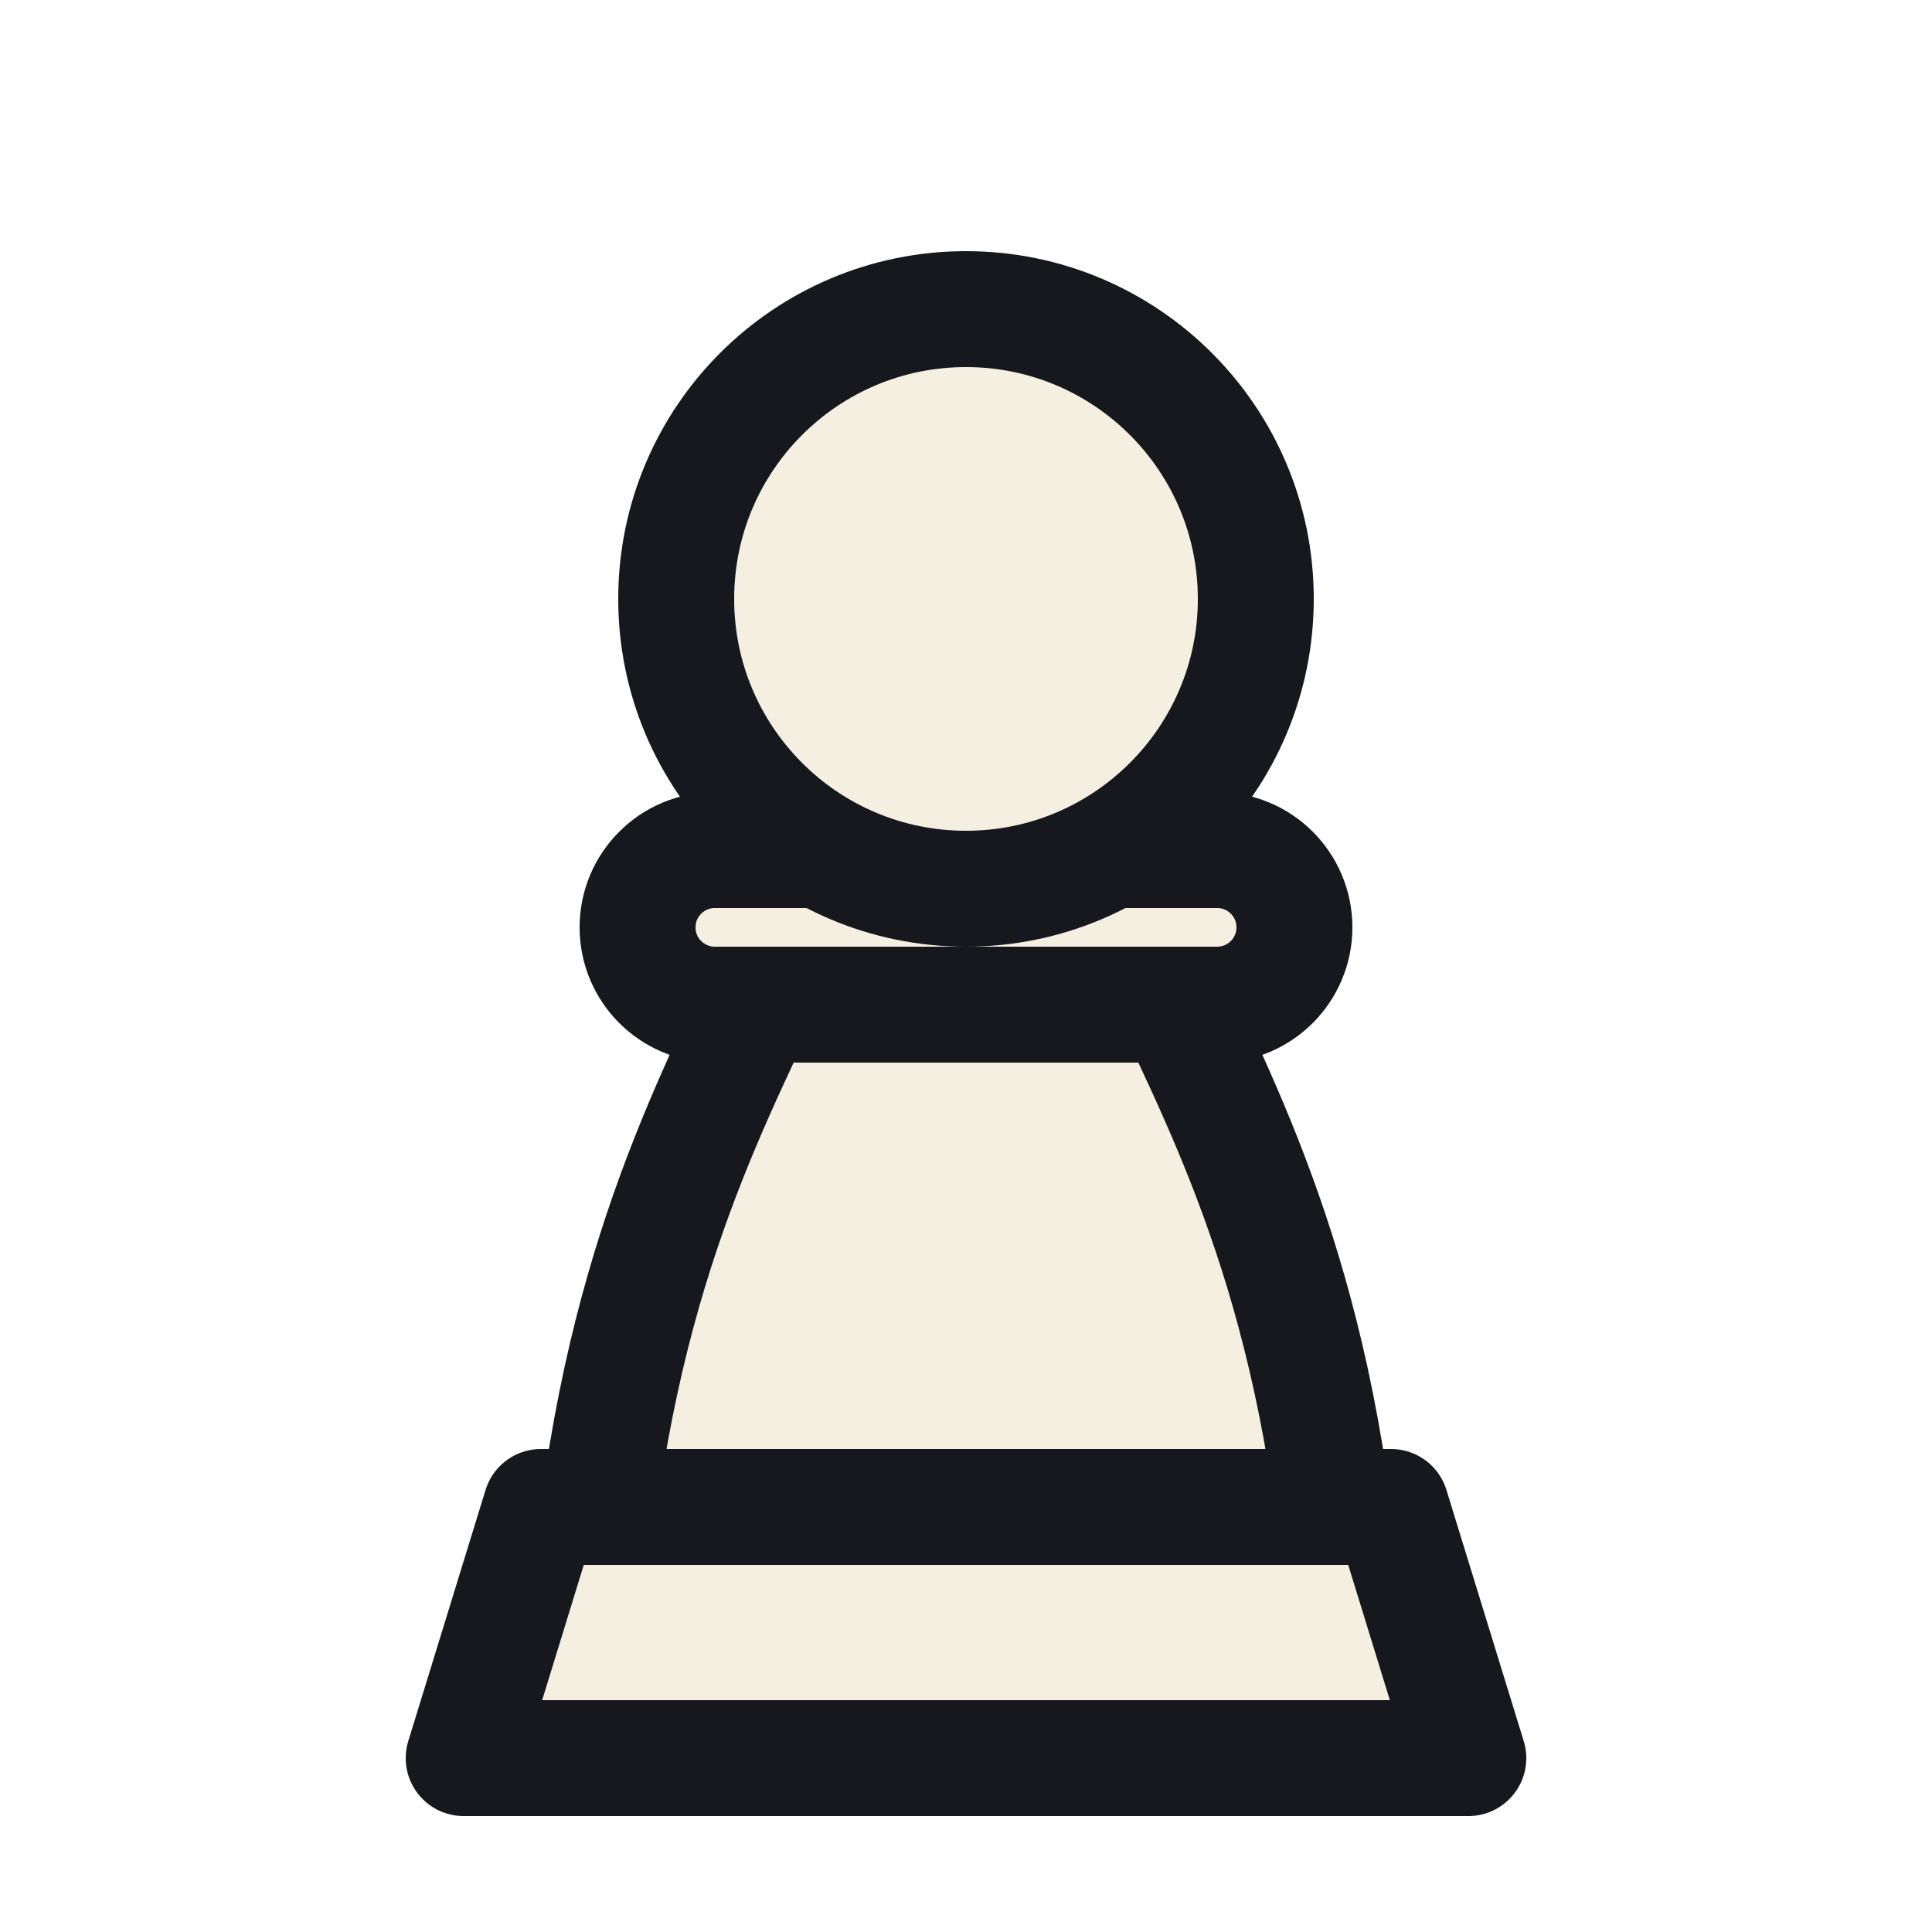
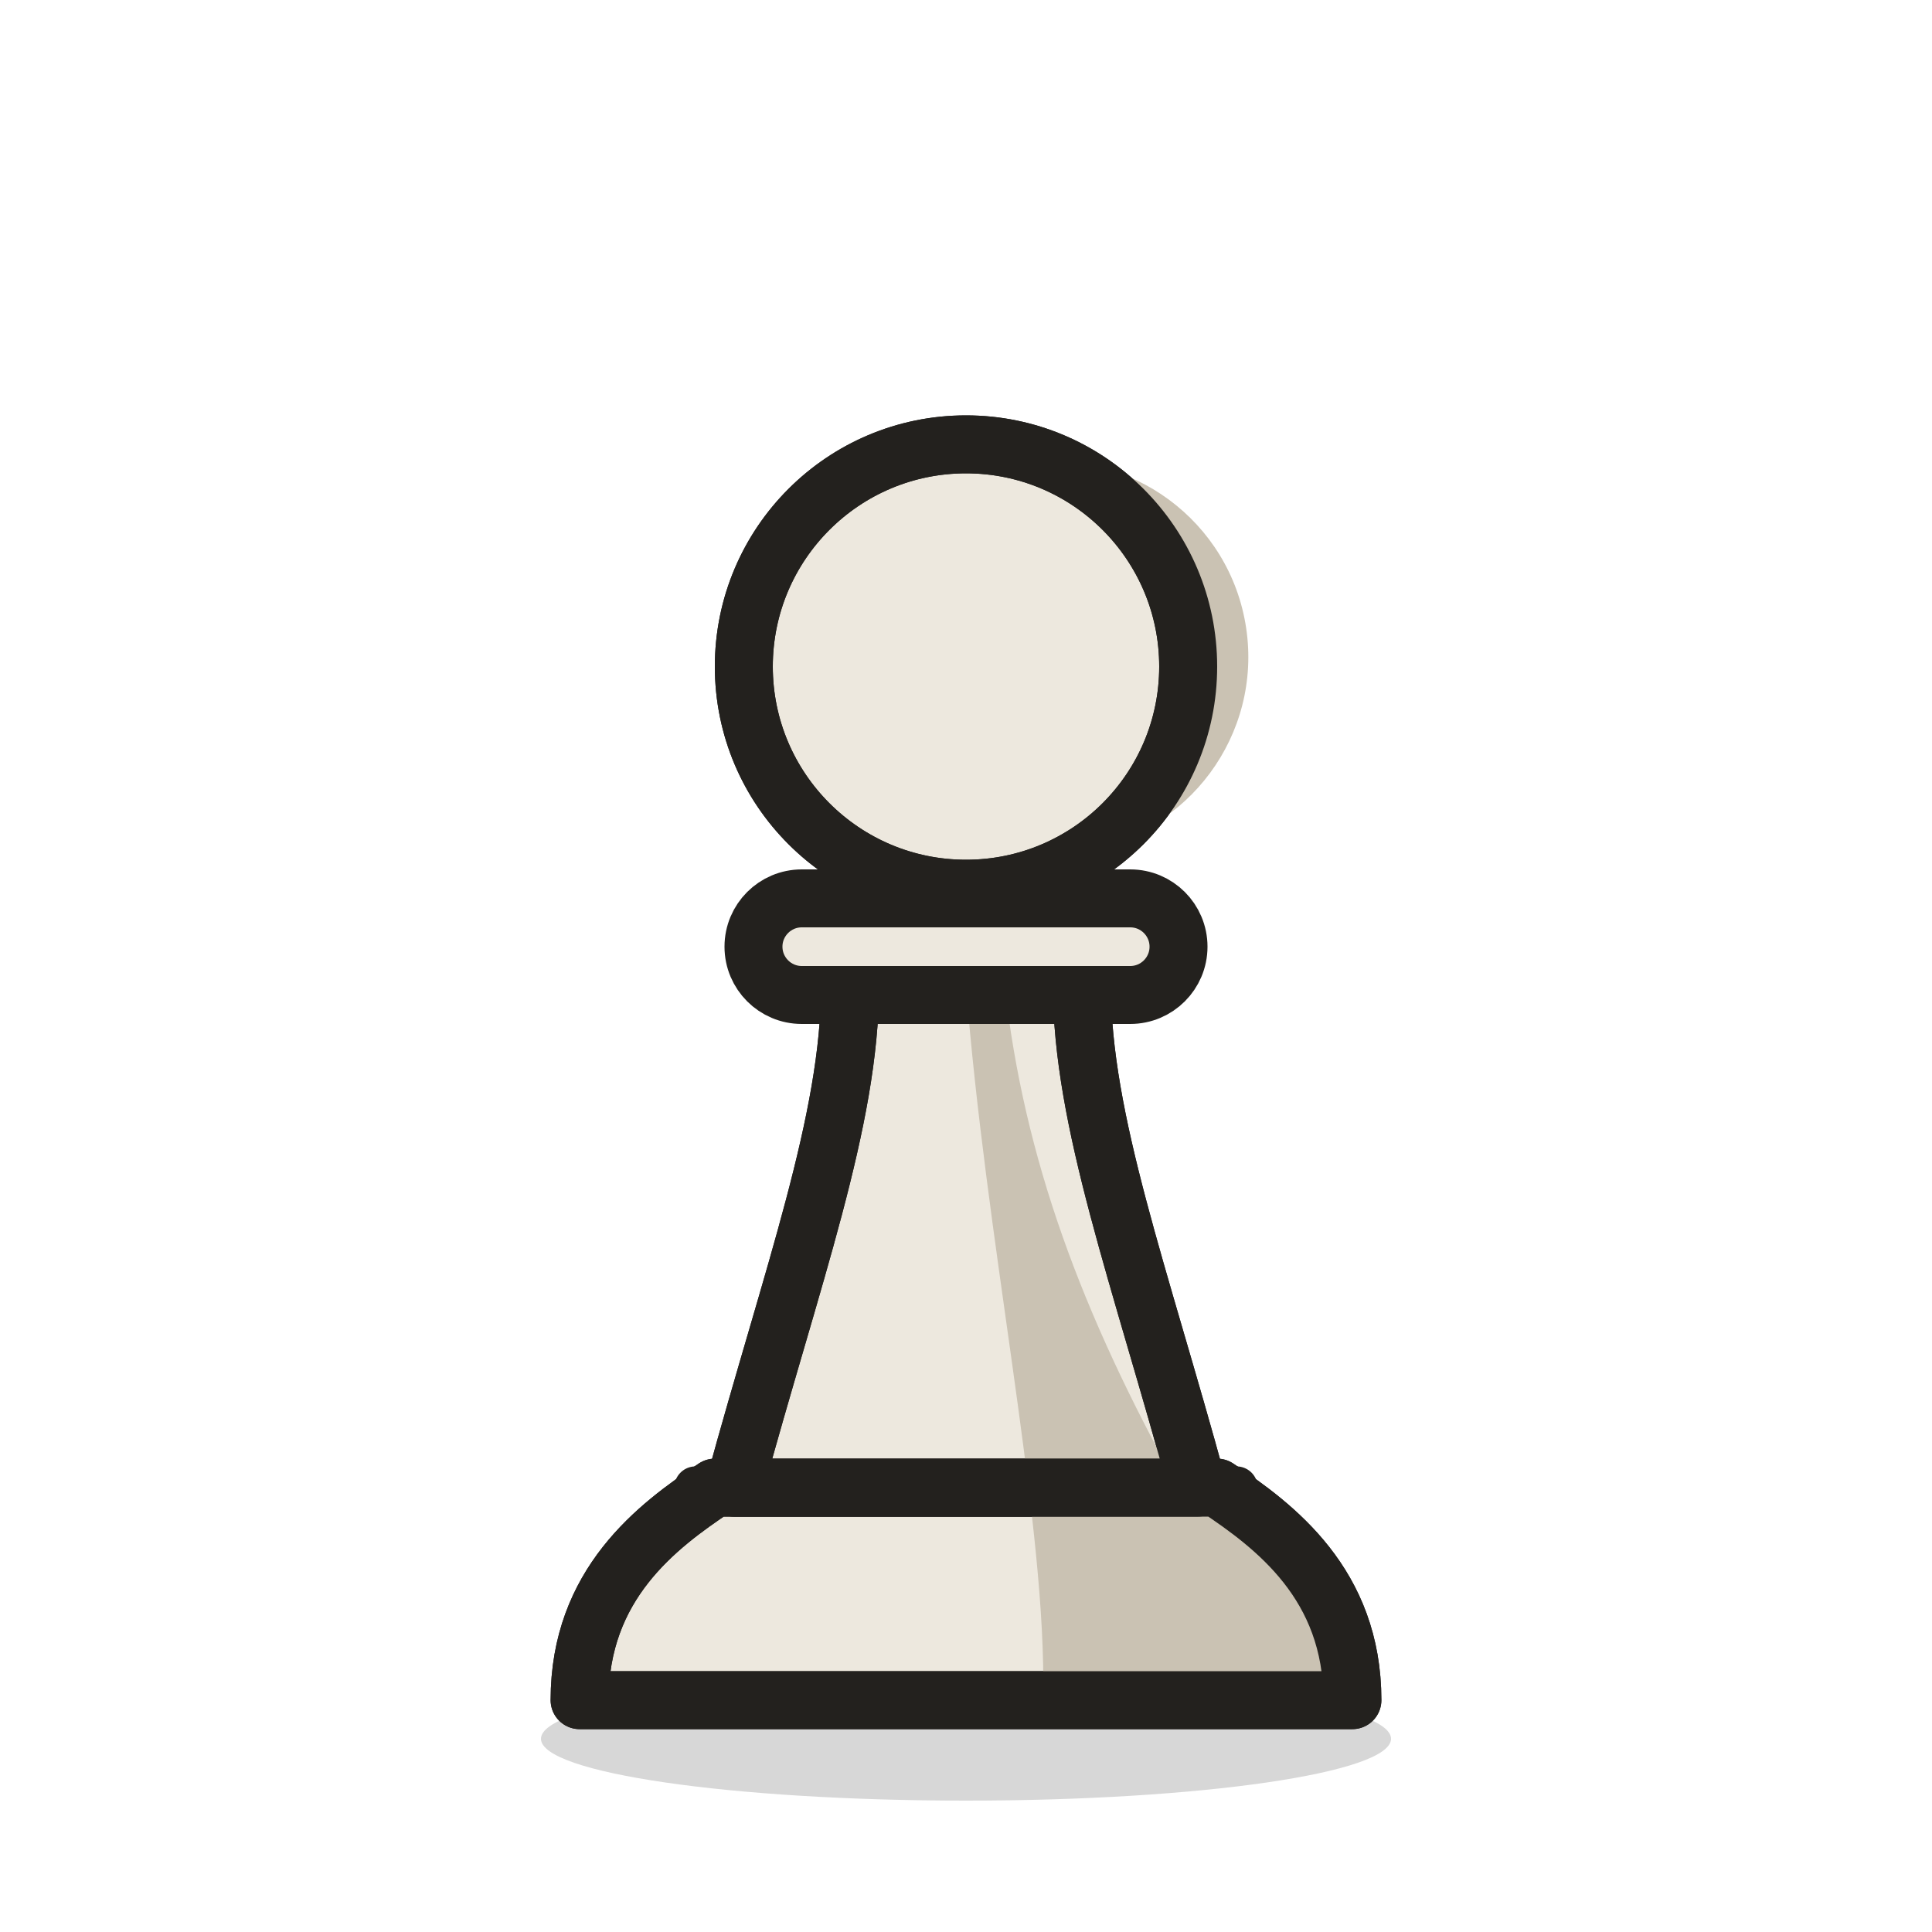
<svg xmlns="http://www.w3.org/2000/svg" viewBox="0 0 100 100">
-   <g fill="#f5efe2" stroke="#16181d" stroke-width="6" stroke-linejoin="round" stroke-linecap="round">
-     <path d="M 24 91 L 76 91 L 72 78 L 28 78 Z" />
-     <path d="M 31 78 C 33 63, 38 55, 41 48 L 59 48 C 62 55, 67 63, 69 78 Z" />
-     <rect x="33" y="44" width="34" height="8" rx="4" />
-     <circle cx="50" cy="31" r="15" />
+   <ellipse cx="50" cy="90" rx="22" ry="3.2" fill="rgb(0 0 0 / 0.16)" />
+   <g stroke="#23211e" stroke-width="3" stroke-linejoin="round" stroke-linecap="round">
+     <path d="M 30 88 C 30 82, 34 79, 37 77 L 63 77 C 66 79, 70 82, 70 88 Z" fill="#ede8de" />
+     <path d="M 38 77 C 41 66, 44 58, 44 51 L 56 51 C 56 58, 59 66, 62 77 Z" fill="#ede8de" />
+     <path d="M 52 51 C 53 60, 56 68, 61 77 L 63 77 C 66 79, 69 82, 69 87 L 54 87 C 54 78, 51 64, 50 51 Z" fill="#cac2b3" stroke="none" />
+     <path d="M 30 88 C 30 82, 34 79, 37 77 L 63 77 C 66 79, 70 82, 70 88 Z" fill="none" />
+     <path d="M 38 77 C 41 66, 44 58, 44 51 L 56 51 C 56 58, 59 66, 62 77 Z" fill="none" />
+     <rect x="39" y="46.5" width="22" height="5" rx="2.5" fill="#ede8de" />
+     <circle cx="50" cy="34.5" r="11.5" fill="#ede8de" />
+     <path d="M 53 24 A 11.5 11.5 0 0 1 56 44 A 10 10 0 0 0 53 24 Z" fill="#cac2b3" stroke="none" />
+     <circle cx="50" cy="34.5" r="11.5" fill="none" />
  </g>
-   <line x1="30" y1="78" x2="70" y2="78" stroke="#16181d" stroke-width="4" stroke-linecap="round" />
+   <line x1="36" y1="77" x2="64" y2="77" stroke="#23211e" stroke-width="2.2" stroke-linecap="round" />
</svg>
